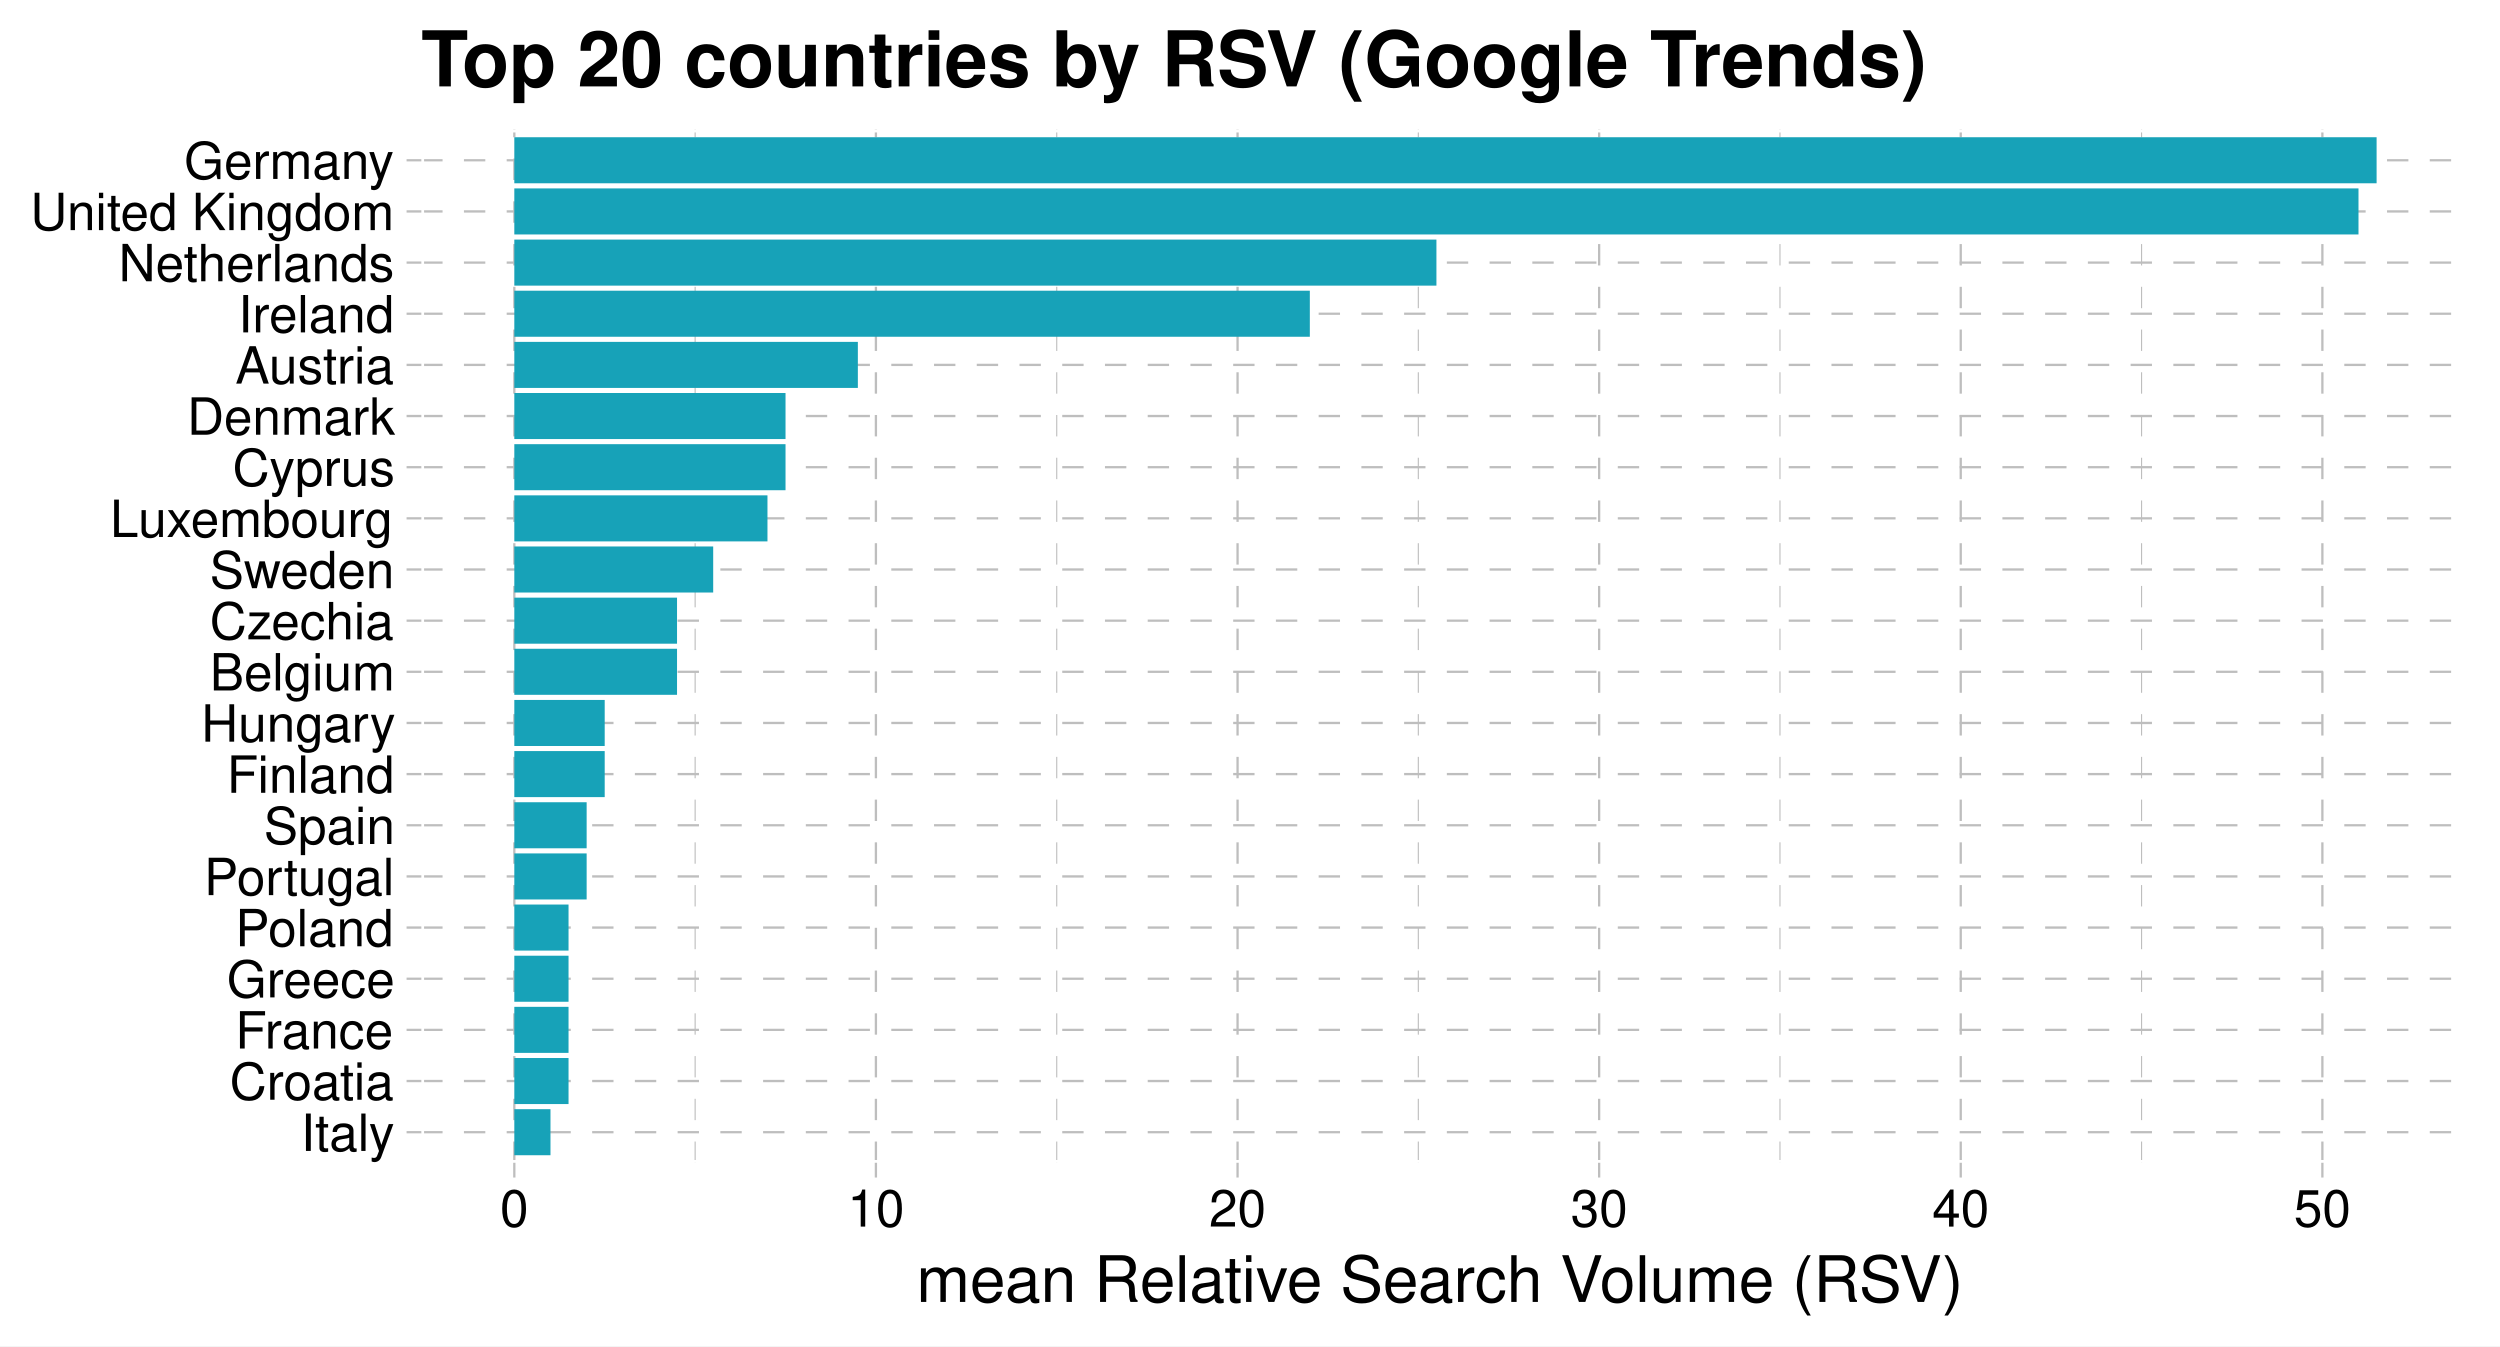
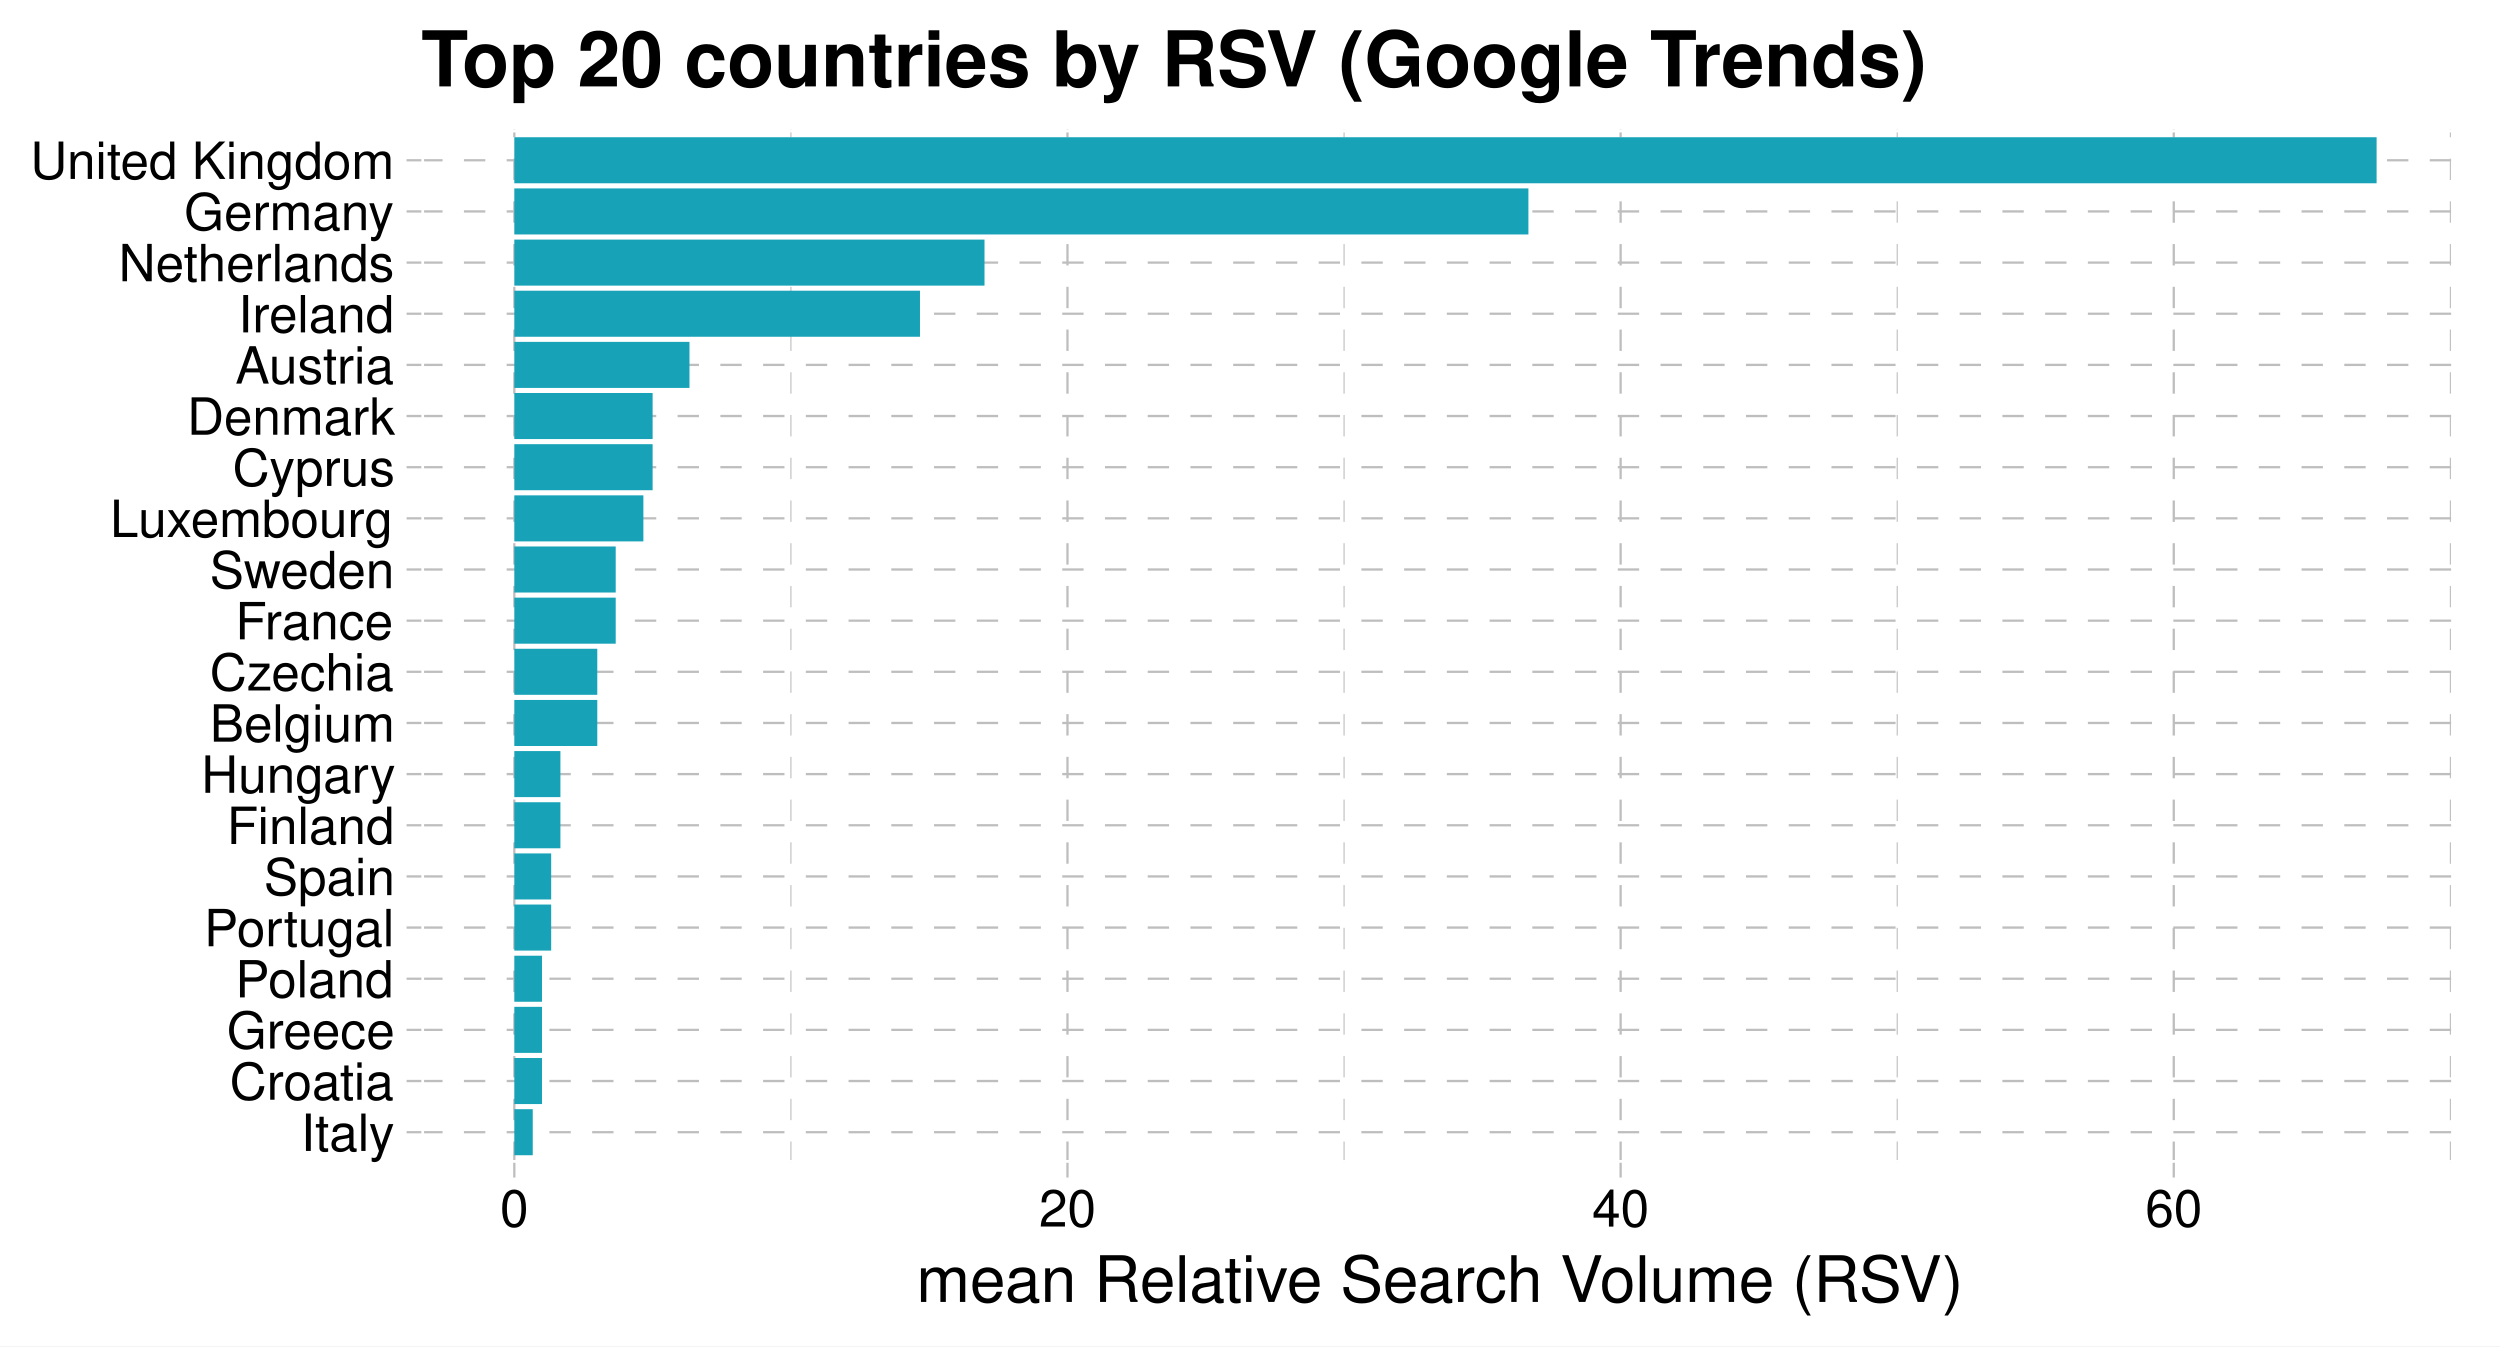
<svg xmlns="http://www.w3.org/2000/svg" viewBox="0 0 468.00 252.00">
  <defs>
    <style type="text/css">
    line, polyline, polygon, path, rect, circle {
      fill: none;
      stroke: #000000;
      stroke-linecap: round;
      stroke-linejoin: round;
      stroke-miterlimit: 10.00;
    }
  </style>
  </defs>
  <rect width="100%" height="100%" style="stroke: none; fill: #FFFFFF;" />
  <rect x="0.00" y="0.00" width="468.00" height="252.00" style="stroke-width: 1.07; stroke: none; fill: #FFFFFF;" />
  <defs>
    <clipPath id="cpNzguODV8NDYyLjMzfDIxNy42OXwyNC4yNg==">
      <rect x="78.85" y="24.26" width="383.48" height="193.43" />
    </clipPath>
  </defs>
  <rect x="78.85" y="24.26" width="383.48" height="193.43" style="stroke-width: 1.07; stroke: #FFFFFF;" clip-path="url(#cpNzguODV8NDYyLjMzfDIxNy42OXwyNC4yNg==)" />
-   <polyline points="130.13,217.69 130.13,24.26 " style="stroke-width: 0.21; stroke: #BEBEBE; stroke-dasharray: 4.00,4.00; stroke-linecap: butt;" clip-path="url(#cpNzguODV8NDYyLjMzfDIxNy42OXwyNC4yNg==)" />
-   <polyline points="197.82,217.69 197.82,24.26 " style="stroke-width: 0.21; stroke: #BEBEBE; stroke-dasharray: 4.00,4.00; stroke-linecap: butt;" clip-path="url(#cpNzguODV8NDYyLjMzfDIxNy42OXwyNC4yNg==)" />
-   <polyline points="265.51,217.69 265.51,24.26 " style="stroke-width: 0.21; stroke: #BEBEBE; stroke-dasharray: 4.00,4.00; stroke-linecap: butt;" clip-path="url(#cpNzguODV8NDYyLjMzfDIxNy42OXwyNC4yNg==)" />
-   <polyline points="333.21,217.69 333.21,24.26 " style="stroke-width: 0.21; stroke: #BEBEBE; stroke-dasharray: 4.00,4.00; stroke-linecap: butt;" clip-path="url(#cpNzguODV8NDYyLjMzfDIxNy42OXwyNC4yNg==)" />
-   <polyline points="400.90,217.69 400.90,24.26 " style="stroke-width: 0.21; stroke: #BEBEBE; stroke-dasharray: 4.00,4.00; stroke-linecap: butt;" clip-path="url(#cpNzguODV8NDYyLjMzfDIxNy42OXwyNC4yNg==)" />
+   <polyline points="148.06,217.69 148.06,24.26 " style="stroke-width: 0.21; stroke: #BEBEBE; stroke-dasharray: 4.00,4.00; stroke-linecap: butt;" clip-path="url(#cpNzguODV8NDYyLjMzfDIxNy42OXwyNC4yNg==)" />
+   <polyline points="251.61,217.69 251.61,24.26 " style="stroke-width: 0.21; stroke: #BEBEBE; stroke-dasharray: 4.00,4.00; stroke-linecap: butt;" clip-path="url(#cpNzguODV8NDYyLjMzfDIxNy42OXwyNC4yNg==)" />
+   <polyline points="355.16,217.69 355.16,24.26 " style="stroke-width: 0.21; stroke: #BEBEBE; stroke-dasharray: 4.00,4.00; stroke-linecap: butt;" clip-path="url(#cpNzguODV8NDYyLjMzfDIxNy42OXwyNC4yNg==)" />
+   <polyline points="458.71,217.69 458.71,24.26 " style="stroke-width: 0.21; stroke: #BEBEBE; stroke-dasharray: 4.00,4.00; stroke-linecap: butt;" clip-path="url(#cpNzguODV8NDYyLjMzfDIxNy42OXwyNC4yNg==)" />
  <polyline points="78.85,211.95 462.33,211.95 " style="stroke-width: 0.43; stroke: #BEBEBE; stroke-dasharray: 4.00,4.00; stroke-linecap: butt;" clip-path="url(#cpNzguODV8NDYyLjMzfDIxNy42OXwyNC4yNg==)" />
  <polyline points="78.85,202.37 462.33,202.37 " style="stroke-width: 0.43; stroke: #BEBEBE; stroke-dasharray: 4.00,4.00; stroke-linecap: butt;" clip-path="url(#cpNzguODV8NDYyLjMzfDIxNy42OXwyNC4yNg==)" />
  <polyline points="78.85,192.79 462.33,192.79 " style="stroke-width: 0.43; stroke: #BEBEBE; stroke-dasharray: 4.00,4.00; stroke-linecap: butt;" clip-path="url(#cpNzguODV8NDYyLjMzfDIxNy42OXwyNC4yNg==)" />
  <polyline points="78.85,183.22 462.33,183.22 " style="stroke-width: 0.43; stroke: #BEBEBE; stroke-dasharray: 4.00,4.00; stroke-linecap: butt;" clip-path="url(#cpNzguODV8NDYyLjMzfDIxNy42OXwyNC4yNg==)" />
  <polyline points="78.85,173.64 462.33,173.64 " style="stroke-width: 0.43; stroke: #BEBEBE; stroke-dasharray: 4.00,4.00; stroke-linecap: butt;" clip-path="url(#cpNzguODV8NDYyLjMzfDIxNy42OXwyNC4yNg==)" />
  <polyline points="78.85,164.07 462.33,164.07 " style="stroke-width: 0.43; stroke: #BEBEBE; stroke-dasharray: 4.00,4.00; stroke-linecap: butt;" clip-path="url(#cpNzguODV8NDYyLjMzfDIxNy42OXwyNC4yNg==)" />
  <polyline points="78.85,154.49 462.33,154.49 " style="stroke-width: 0.43; stroke: #BEBEBE; stroke-dasharray: 4.00,4.00; stroke-linecap: butt;" clip-path="url(#cpNzguODV8NDYyLjMzfDIxNy42OXwyNC4yNg==)" />
  <polyline points="78.85,144.91 462.33,144.91 " style="stroke-width: 0.43; stroke: #BEBEBE; stroke-dasharray: 4.00,4.00; stroke-linecap: butt;" clip-path="url(#cpNzguODV8NDYyLjMzfDIxNy42OXwyNC4yNg==)" />
  <polyline points="78.85,135.34 462.33,135.34 " style="stroke-width: 0.43; stroke: #BEBEBE; stroke-dasharray: 4.00,4.00; stroke-linecap: butt;" clip-path="url(#cpNzguODV8NDYyLjMzfDIxNy42OXwyNC4yNg==)" />
  <polyline points="78.85,125.76 462.33,125.76 " style="stroke-width: 0.43; stroke: #BEBEBE; stroke-dasharray: 4.00,4.00; stroke-linecap: butt;" clip-path="url(#cpNzguODV8NDYyLjMzfDIxNy42OXwyNC4yNg==)" />
  <polyline points="78.85,116.19 462.33,116.19 " style="stroke-width: 0.43; stroke: #BEBEBE; stroke-dasharray: 4.00,4.00; stroke-linecap: butt;" clip-path="url(#cpNzguODV8NDYyLjMzfDIxNy42OXwyNC4yNg==)" />
  <polyline points="78.85,106.61 462.33,106.61 " style="stroke-width: 0.43; stroke: #BEBEBE; stroke-dasharray: 4.00,4.00; stroke-linecap: butt;" clip-path="url(#cpNzguODV8NDYyLjMzfDIxNy42OXwyNC4yNg==)" />
  <polyline points="78.85,97.03 462.33,97.03 " style="stroke-width: 0.43; stroke: #BEBEBE; stroke-dasharray: 4.00,4.00; stroke-linecap: butt;" clip-path="url(#cpNzguODV8NDYyLjMzfDIxNy42OXwyNC4yNg==)" />
  <polyline points="78.85,87.46 462.33,87.46 " style="stroke-width: 0.43; stroke: #BEBEBE; stroke-dasharray: 4.00,4.00; stroke-linecap: butt;" clip-path="url(#cpNzguODV8NDYyLjMzfDIxNy42OXwyNC4yNg==)" />
  <polyline points="78.85,77.88 462.33,77.88 " style="stroke-width: 0.43; stroke: #BEBEBE; stroke-dasharray: 4.00,4.00; stroke-linecap: butt;" clip-path="url(#cpNzguODV8NDYyLjMzfDIxNy42OXwyNC4yNg==)" />
  <polyline points="78.85,68.31 462.33,68.31 " style="stroke-width: 0.43; stroke: #BEBEBE; stroke-dasharray: 4.00,4.00; stroke-linecap: butt;" clip-path="url(#cpNzguODV8NDYyLjMzfDIxNy42OXwyNC4yNg==)" />
  <polyline points="78.85,58.73 462.33,58.73 " style="stroke-width: 0.43; stroke: #BEBEBE; stroke-dasharray: 4.00,4.00; stroke-linecap: butt;" clip-path="url(#cpNzguODV8NDYyLjMzfDIxNy42OXwyNC4yNg==)" />
  <polyline points="78.85,49.16 462.33,49.16 " style="stroke-width: 0.43; stroke: #BEBEBE; stroke-dasharray: 4.00,4.00; stroke-linecap: butt;" clip-path="url(#cpNzguODV8NDYyLjMzfDIxNy42OXwyNC4yNg==)" />
  <polyline points="78.85,39.58 462.33,39.58 " style="stroke-width: 0.43; stroke: #BEBEBE; stroke-dasharray: 4.00,4.00; stroke-linecap: butt;" clip-path="url(#cpNzguODV8NDYyLjMzfDIxNy42OXwyNC4yNg==)" />
  <polyline points="78.85,30.00 462.33,30.00 " style="stroke-width: 0.43; stroke: #BEBEBE; stroke-dasharray: 4.00,4.00; stroke-linecap: butt;" clip-path="url(#cpNzguODV8NDYyLjMzfDIxNy42OXwyNC4yNg==)" />
  <polyline points="96.28,217.69 96.28,24.26 " style="stroke-width: 0.43; stroke: #BEBEBE; stroke-dasharray: 4.00,4.00; stroke-linecap: butt;" clip-path="url(#cpNzguODV8NDYyLjMzfDIxNy42OXwyNC4yNg==)" />
-   <polyline points="163.97,217.69 163.97,24.26 " style="stroke-width: 0.43; stroke: #BEBEBE; stroke-dasharray: 4.00,4.00; stroke-linecap: butt;" clip-path="url(#cpNzguODV8NDYyLjMzfDIxNy42OXwyNC4yNg==)" />
-   <polyline points="231.67,217.69 231.67,24.26 " style="stroke-width: 0.43; stroke: #BEBEBE; stroke-dasharray: 4.00,4.00; stroke-linecap: butt;" clip-path="url(#cpNzguODV8NDYyLjMzfDIxNy42OXwyNC4yNg==)" />
-   <polyline points="299.36,217.69 299.36,24.26 " style="stroke-width: 0.43; stroke: #BEBEBE; stroke-dasharray: 4.00,4.00; stroke-linecap: butt;" clip-path="url(#cpNzguODV8NDYyLjMzfDIxNy42OXwyNC4yNg==)" />
-   <polyline points="367.05,217.69 367.05,24.26 " style="stroke-width: 0.43; stroke: #BEBEBE; stroke-dasharray: 4.00,4.00; stroke-linecap: butt;" clip-path="url(#cpNzguODV8NDYyLjMzfDIxNy42OXwyNC4yNg==)" />
-   <polyline points="434.75,217.69 434.75,24.26 " style="stroke-width: 0.43; stroke: #BEBEBE; stroke-dasharray: 4.00,4.00; stroke-linecap: butt;" clip-path="url(#cpNzguODV8NDYyLjMzfDIxNy42OXwyNC4yNg==)" />
-   <rect x="96.28" y="207.64" width="6.77" height="8.62" style="stroke-width: 1.07; stroke: none; stroke-linecap: butt; fill: #17A2B8;" clip-path="url(#cpNzguODV8NDYyLjMzfDIxNy42OXwyNC4yNg==)" />
-   <rect x="96.28" y="198.06" width="10.15" height="8.62" style="stroke-width: 1.07; stroke: none; stroke-linecap: butt; fill: #17A2B8;" clip-path="url(#cpNzguODV8NDYyLjMzfDIxNy42OXwyNC4yNg==)" />
-   <rect x="96.28" y="188.48" width="10.15" height="8.62" style="stroke-width: 1.07; stroke: none; stroke-linecap: butt; fill: #17A2B8;" clip-path="url(#cpNzguODV8NDYyLjMzfDIxNy42OXwyNC4yNg==)" />
-   <rect x="96.28" y="178.91" width="10.15" height="8.62" style="stroke-width: 1.07; stroke: none; stroke-linecap: butt; fill: #17A2B8;" clip-path="url(#cpNzguODV8NDYyLjMzfDIxNy42OXwyNC4yNg==)" />
-   <rect x="96.28" y="169.33" width="10.15" height="8.62" style="stroke-width: 1.07; stroke: none; stroke-linecap: butt; fill: #17A2B8;" clip-path="url(#cpNzguODV8NDYyLjMzfDIxNy42OXwyNC4yNg==)" />
-   <rect x="96.28" y="159.76" width="13.54" height="8.62" style="stroke-width: 1.07; stroke: none; stroke-linecap: butt; fill: #17A2B8;" clip-path="url(#cpNzguODV8NDYyLjMzfDIxNy42OXwyNC4yNg==)" />
-   <rect x="96.28" y="150.18" width="13.54" height="8.62" style="stroke-width: 1.07; stroke: none; stroke-linecap: butt; fill: #17A2B8;" clip-path="url(#cpNzguODV8NDYyLjMzfDIxNy42OXwyNC4yNg==)" />
-   <rect x="96.28" y="140.60" width="16.92" height="8.62" style="stroke-width: 1.07; stroke: none; stroke-linecap: butt; fill: #17A2B8;" clip-path="url(#cpNzguODV8NDYyLjMzfDIxNy42OXwyNC4yNg==)" />
-   <rect x="96.28" y="131.03" width="16.92" height="8.62" style="stroke-width: 1.07; stroke: none; stroke-linecap: butt; fill: #17A2B8;" clip-path="url(#cpNzguODV8NDYyLjMzfDIxNy42OXwyNC4yNg==)" />
-   <rect x="96.28" y="121.45" width="30.46" height="8.62" style="stroke-width: 1.07; stroke: none; stroke-linecap: butt; fill: #17A2B8;" clip-path="url(#cpNzguODV8NDYyLjMzfDIxNy42OXwyNC4yNg==)" />
-   <rect x="96.28" y="111.88" width="30.46" height="8.62" style="stroke-width: 1.07; stroke: none; stroke-linecap: butt; fill: #17A2B8;" clip-path="url(#cpNzguODV8NDYyLjMzfDIxNy42OXwyNC4yNg==)" />
-   <rect x="96.28" y="102.30" width="37.23" height="8.62" style="stroke-width: 1.07; stroke: none; stroke-linecap: butt; fill: #17A2B8;" clip-path="url(#cpNzguODV8NDYyLjMzfDIxNy42OXwyNC4yNg==)" />
-   <rect x="96.28" y="92.73" width="47.39" height="8.62" style="stroke-width: 1.07; stroke: none; stroke-linecap: butt; fill: #17A2B8;" clip-path="url(#cpNzguODV8NDYyLjMzfDIxNy42OXwyNC4yNg==)" />
-   <rect x="96.28" y="83.15" width="50.77" height="8.62" style="stroke-width: 1.07; stroke: none; stroke-linecap: butt; fill: #17A2B8;" clip-path="url(#cpNzguODV8NDYyLjMzfDIxNy42OXwyNC4yNg==)" />
-   <rect x="96.28" y="73.57" width="50.77" height="8.62" style="stroke-width: 1.07; stroke: none; stroke-linecap: butt; fill: #17A2B8;" clip-path="url(#cpNzguODV8NDYyLjMzfDIxNy42OXwyNC4yNg==)" />
-   <rect x="96.28" y="64.00" width="64.31" height="8.62" style="stroke-width: 1.07; stroke: none; stroke-linecap: butt; fill: #17A2B8;" clip-path="url(#cpNzguODV8NDYyLjMzfDIxNy42OXwyNC4yNg==)" />
-   <rect x="96.28" y="54.42" width="148.92" height="8.62" style="stroke-width: 1.07; stroke: none; stroke-linecap: butt; fill: #17A2B8;" clip-path="url(#cpNzguODV8NDYyLjMzfDIxNy42OXwyNC4yNg==)" />
-   <rect x="96.28" y="44.85" width="172.62" height="8.62" style="stroke-width: 1.07; stroke: none; stroke-linecap: butt; fill: #17A2B8;" clip-path="url(#cpNzguODV8NDYyLjMzfDIxNy42OXwyNC4yNg==)" />
-   <rect x="96.28" y="35.27" width="345.23" height="8.62" style="stroke-width: 1.07; stroke: none; stroke-linecap: butt; fill: #17A2B8;" clip-path="url(#cpNzguODV8NDYyLjMzfDIxNy42OXwyNC4yNg==)" />
+   <polyline points="199.83,217.69 199.83,24.26 " style="stroke-width: 0.43; stroke: #BEBEBE; stroke-dasharray: 4.00,4.00; stroke-linecap: butt;" clip-path="url(#cpNzguODV8NDYyLjMzfDIxNy42OXwyNC4yNg==)" />
+   <polyline points="303.38,217.69 303.38,24.26 " style="stroke-width: 0.43; stroke: #BEBEBE; stroke-dasharray: 4.00,4.00; stroke-linecap: butt;" clip-path="url(#cpNzguODV8NDYyLjMzfDIxNy42OXwyNC4yNg==)" />
+   <polyline points="406.93,217.69 406.93,24.26 " style="stroke-width: 0.43; stroke: #BEBEBE; stroke-dasharray: 4.00,4.00; stroke-linecap: butt;" clip-path="url(#cpNzguODV8NDYyLjMzfDIxNy42OXwyNC4yNg==)" />
+   <rect x="96.28" y="207.64" width="3.45" height="8.62" style="stroke-width: 1.07; stroke: none; stroke-linecap: butt; fill: #17A2B8;" clip-path="url(#cpNzguODV8NDYyLjMzfDIxNy42OXwyNC4yNg==)" />
+   <rect x="96.28" y="198.06" width="5.18" height="8.62" style="stroke-width: 1.07; stroke: none; stroke-linecap: butt; fill: #17A2B8;" clip-path="url(#cpNzguODV8NDYyLjMzfDIxNy42OXwyNC4yNg==)" />
+   <rect x="96.28" y="188.48" width="5.18" height="8.62" style="stroke-width: 1.07; stroke: none; stroke-linecap: butt; fill: #17A2B8;" clip-path="url(#cpNzguODV8NDYyLjMzfDIxNy42OXwyNC4yNg==)" />
+   <rect x="96.28" y="178.91" width="5.18" height="8.62" style="stroke-width: 1.07; stroke: none; stroke-linecap: butt; fill: #17A2B8;" clip-path="url(#cpNzguODV8NDYyLjMzfDIxNy42OXwyNC4yNg==)" />
+   <rect x="96.28" y="169.33" width="6.90" height="8.62" style="stroke-width: 1.07; stroke: none; stroke-linecap: butt; fill: #17A2B8;" clip-path="url(#cpNzguODV8NDYyLjMzfDIxNy42OXwyNC4yNg==)" />
+   <rect x="96.28" y="159.76" width="6.90" height="8.62" style="stroke-width: 1.07; stroke: none; stroke-linecap: butt; fill: #17A2B8;" clip-path="url(#cpNzguODV8NDYyLjMzfDIxNy42OXwyNC4yNg==)" />
+   <rect x="96.28" y="150.18" width="8.63" height="8.62" style="stroke-width: 1.07; stroke: none; stroke-linecap: butt; fill: #17A2B8;" clip-path="url(#cpNzguODV8NDYyLjMzfDIxNy42OXwyNC4yNg==)" />
+   <rect x="96.28" y="140.60" width="8.63" height="8.62" style="stroke-width: 1.07; stroke: none; stroke-linecap: butt; fill: #17A2B8;" clip-path="url(#cpNzguODV8NDYyLjMzfDIxNy42OXwyNC4yNg==)" />
+   <rect x="96.28" y="131.03" width="15.53" height="8.62" style="stroke-width: 1.07; stroke: none; stroke-linecap: butt; fill: #17A2B8;" clip-path="url(#cpNzguODV8NDYyLjMzfDIxNy42OXwyNC4yNg==)" />
+   <rect x="96.28" y="121.45" width="15.53" height="8.62" style="stroke-width: 1.07; stroke: none; stroke-linecap: butt; fill: #17A2B8;" clip-path="url(#cpNzguODV8NDYyLjMzfDIxNy42OXwyNC4yNg==)" />
+   <rect x="96.28" y="111.88" width="18.98" height="8.62" style="stroke-width: 1.07; stroke: none; stroke-linecap: butt; fill: #17A2B8;" clip-path="url(#cpNzguODV8NDYyLjMzfDIxNy42OXwyNC4yNg==)" />
+   <rect x="96.28" y="102.30" width="18.98" height="8.62" style="stroke-width: 1.07; stroke: none; stroke-linecap: butt; fill: #17A2B8;" clip-path="url(#cpNzguODV8NDYyLjMzfDIxNy42OXwyNC4yNg==)" />
+   <rect x="96.28" y="92.73" width="24.16" height="8.62" style="stroke-width: 1.07; stroke: none; stroke-linecap: butt; fill: #17A2B8;" clip-path="url(#cpNzguODV8NDYyLjMzfDIxNy42OXwyNC4yNg==)" />
+   <rect x="96.28" y="83.15" width="25.89" height="8.62" style="stroke-width: 1.07; stroke: none; stroke-linecap: butt; fill: #17A2B8;" clip-path="url(#cpNzguODV8NDYyLjMzfDIxNy42OXwyNC4yNg==)" />
+   <rect x="96.28" y="73.57" width="25.89" height="8.62" style="stroke-width: 1.07; stroke: none; stroke-linecap: butt; fill: #17A2B8;" clip-path="url(#cpNzguODV8NDYyLjMzfDIxNy42OXwyNC4yNg==)" />
+   <rect x="96.28" y="64.00" width="32.79" height="8.62" style="stroke-width: 1.07; stroke: none; stroke-linecap: butt; fill: #17A2B8;" clip-path="url(#cpNzguODV8NDYyLjMzfDIxNy42OXwyNC4yNg==)" />
+   <rect x="96.28" y="54.42" width="75.94" height="8.62" style="stroke-width: 1.07; stroke: none; stroke-linecap: butt; fill: #17A2B8;" clip-path="url(#cpNzguODV8NDYyLjMzfDIxNy42OXwyNC4yNg==)" />
+   <rect x="96.28" y="44.85" width="88.02" height="8.62" style="stroke-width: 1.07; stroke: none; stroke-linecap: butt; fill: #17A2B8;" clip-path="url(#cpNzguODV8NDYyLjMzfDIxNy42OXwyNC4yNg==)" />
+   <rect x="96.28" y="35.27" width="189.84" height="8.62" style="stroke-width: 1.07; stroke: none; stroke-linecap: butt; fill: #17A2B8;" clip-path="url(#cpNzguODV8NDYyLjMzfDIxNy42OXwyNC4yNg==)" />
  <rect x="96.28" y="25.69" width="348.62" height="8.62" style="stroke-width: 1.07; stroke: none; stroke-linecap: butt; fill: #17A2B8;" clip-path="url(#cpNzguODV8NDYyLjMzfDIxNy42OXwyNC4yNg==)" />
  <rect x="78.85" y="24.26" width="383.48" height="193.43" style="stroke-width: 1.07; stroke: #FFFFFF;" clip-path="url(#cpNzguODV8NDYyLjMzfDIxNy42OXwyNC4yNg==)" />
  <defs>
    <clipPath id="cpMC4wMHw0NjguMDB8MjUyLjAwfDAuMDA=">
      <rect x="0.00" y="0.00" width="468.00" height="252.00" />
    </clipPath>
  </defs>
  <g clip-path="url(#cpMC4wMHw0NjguMDB8MjUyLjAwfDAuMDA=)">
    <text x="56.32" y="215.45" style="font-size: 9.60px; font-family: Nimbus Sans L;" textLength="17.59px" lengthAdjust="spacingAndGlyphs">Italy</text>
  </g>
  <g clip-path="url(#cpMC4wMHw0NjguMDB8MjUyLjAwfDAuMDA=)">
    <text x="43.00" y="205.87" style="font-size: 9.60px; font-family: Nimbus Sans L;" textLength="30.92px" lengthAdjust="spacingAndGlyphs">Croatia</text>
  </g>
  <g clip-path="url(#cpMC4wMHw0NjguMDB8MjUyLjAwfDAuMDA=)">
-     <text x="44.06" y="196.29" style="font-size: 9.60px; font-family: Nimbus Sans L;" textLength="29.86px" lengthAdjust="spacingAndGlyphs">France</text>
+     <text x="42.46" y="196.29" style="font-size: 9.60px; font-family: Nimbus Sans L;" textLength="31.46px" lengthAdjust="spacingAndGlyphs">Greece</text>
  </g>
  <g clip-path="url(#cpMC4wMHw0NjguMDB8MjUyLjAwfDAuMDA=)">
-     <text x="42.46" y="186.72" style="font-size: 9.60px; font-family: Nimbus Sans L;" textLength="31.46px" lengthAdjust="spacingAndGlyphs">Greece</text>
+     <text x="44.05" y="186.72" style="font-size: 9.60px; font-family: Nimbus Sans L;" textLength="29.87px" lengthAdjust="spacingAndGlyphs">Poland</text>
  </g>
  <g clip-path="url(#cpMC4wMHw0NjguMDB8MjUyLjAwfDAuMDA=)">
-     <text x="44.05" y="177.14" style="font-size: 9.60px; font-family: Nimbus Sans L;" textLength="29.87px" lengthAdjust="spacingAndGlyphs">Poland</text>
+     <text x="38.19" y="177.14" style="font-size: 9.60px; font-family: Nimbus Sans L;" textLength="35.73px" lengthAdjust="spacingAndGlyphs">Portugal</text>
  </g>
  <g clip-path="url(#cpMC4wMHw0NjguMDB8MjUyLjAwfDAuMDA=)">
-     <text x="38.19" y="167.57" style="font-size: 9.60px; font-family: Nimbus Sans L;" textLength="35.73px" lengthAdjust="spacingAndGlyphs">Portugal</text>
+     <text x="49.39" y="167.57" style="font-size: 9.60px; font-family: Nimbus Sans L;" textLength="24.53px" lengthAdjust="spacingAndGlyphs">Spain</text>
  </g>
  <g clip-path="url(#cpMC4wMHw0NjguMDB8MjUyLjAwfDAuMDA=)">
-     <text x="49.39" y="157.99" style="font-size: 9.60px; font-family: Nimbus Sans L;" textLength="24.53px" lengthAdjust="spacingAndGlyphs">Spain</text>
+     <text x="42.46" y="157.99" style="font-size: 9.60px; font-family: Nimbus Sans L;" textLength="31.46px" lengthAdjust="spacingAndGlyphs">Finland</text>
  </g>
  <g clip-path="url(#cpMC4wMHw0NjguMDB8MjUyLjAwfDAuMDA=)">
-     <text x="42.46" y="148.41" style="font-size: 9.60px; font-family: Nimbus Sans L;" textLength="31.46px" lengthAdjust="spacingAndGlyphs">Finland</text>
+     <text x="37.66" y="148.41" style="font-size: 9.60px; font-family: Nimbus Sans L;" textLength="36.25px" lengthAdjust="spacingAndGlyphs">Hungary</text>
  </g>
  <g clip-path="url(#cpMC4wMHw0NjguMDB8MjUyLjAwfDAuMDA=)">
-     <text x="37.66" y="138.84" style="font-size: 9.60px; font-family: Nimbus Sans L;" textLength="36.25px" lengthAdjust="spacingAndGlyphs">Hungary</text>
+     <text x="39.27" y="138.84" style="font-size: 9.60px; font-family: Nimbus Sans L;" textLength="34.65px" lengthAdjust="spacingAndGlyphs">Belgium</text>
  </g>
  <g clip-path="url(#cpMC4wMHw0NjguMDB8MjUyLjAwfDAuMDA=)">
-     <text x="39.27" y="129.26" style="font-size: 9.60px; font-family: Nimbus Sans L;" textLength="34.65px" lengthAdjust="spacingAndGlyphs">Belgium</text>
+     <text x="39.27" y="129.26" style="font-size: 9.60px; font-family: Nimbus Sans L;" textLength="34.65px" lengthAdjust="spacingAndGlyphs">Czechia</text>
  </g>
  <g clip-path="url(#cpMC4wMHw0NjguMDB8MjUyLjAwfDAuMDA=)">
-     <text x="39.27" y="119.69" style="font-size: 9.60px; font-family: Nimbus Sans L;" textLength="34.65px" lengthAdjust="spacingAndGlyphs">Czechia</text>
+     <text x="44.06" y="119.69" style="font-size: 9.60px; font-family: Nimbus Sans L;" textLength="29.86px" lengthAdjust="spacingAndGlyphs">France</text>
  </g>
  <g clip-path="url(#cpMC4wMHw0NjguMDB8MjUyLjAwfDAuMDA=)">
    <text x="39.26" y="110.11" style="font-size: 9.60px; font-family: Nimbus Sans L;" textLength="34.66px" lengthAdjust="spacingAndGlyphs">Sweden</text>
  </g>
  <g clip-path="url(#cpMC4wMHw0NjguMDB8MjUyLjAwfDAuMDA=)">
    <text x="20.60" y="100.53" style="font-size: 9.60px; font-family: Nimbus Sans L;" textLength="53.32px" lengthAdjust="spacingAndGlyphs">Luxembourg</text>
  </g>
  <g clip-path="url(#cpMC4wMHw0NjguMDB8MjUyLjAwfDAuMDA=)">
    <text x="43.54" y="90.96" style="font-size: 9.60px; font-family: Nimbus Sans L;" textLength="30.38px" lengthAdjust="spacingAndGlyphs">Cyprus</text>
  </g>
  <g clip-path="url(#cpMC4wMHw0NjguMDB8MjUyLjAwfDAuMDA=)">
    <text x="35.01" y="81.38" style="font-size: 9.60px; font-family: Nimbus Sans L;" textLength="38.91px" lengthAdjust="spacingAndGlyphs">Denmark</text>
  </g>
  <g clip-path="url(#cpMC4wMHw0NjguMDB8MjUyLjAwfDAuMDA=)">
    <text x="44.06" y="71.81" style="font-size: 9.60px; font-family: Nimbus Sans L;" textLength="29.86px" lengthAdjust="spacingAndGlyphs">Austria</text>
  </g>
  <g clip-path="url(#cpMC4wMHw0NjguMDB8MjUyLjAwfDAuMDA=)">
    <text x="44.59" y="62.23" style="font-size: 9.60px; font-family: Nimbus Sans L;" textLength="29.33px" lengthAdjust="spacingAndGlyphs">Ireland</text>
  </g>
  <g clip-path="url(#cpMC4wMHw0NjguMDB8MjUyLjAwfDAuMDA=)">
    <text x="22.20" y="52.66" style="font-size: 9.60px; font-family: Nimbus Sans L;" textLength="51.72px" lengthAdjust="spacingAndGlyphs">Netherlands</text>
  </g>
  <g clip-path="url(#cpMC4wMHw0NjguMDB8MjUyLjAwfDAuMDA=)">
-     <text x="5.67" y="43.08" style="font-size: 9.60px; font-family: Nimbus Sans L;" textLength="68.25px" lengthAdjust="spacingAndGlyphs">United Kingdom</text>
+     <text x="34.47" y="43.08" style="font-size: 9.60px; font-family: Nimbus Sans L;" textLength="39.45px" lengthAdjust="spacingAndGlyphs">Germany</text>
  </g>
  <g clip-path="url(#cpMC4wMHw0NjguMDB8MjUyLjAwfDAuMDA=)">
-     <text x="34.47" y="33.50" style="font-size: 9.60px; font-family: Nimbus Sans L;" textLength="39.45px" lengthAdjust="spacingAndGlyphs">Germany</text>
+     <text x="5.67" y="33.50" style="font-size: 9.60px; font-family: Nimbus Sans L;" textLength="68.25px" lengthAdjust="spacingAndGlyphs">United Kingdom</text>
  </g>
  <polyline points="76.11,211.95 78.85,211.95 " style="stroke-width: 0.43; stroke: #BEBEBE; stroke-linecap: butt;" clip-path="url(#cpMC4wMHw0NjguMDB8MjUyLjAwfDAuMDA=)" />
  <polyline points="76.11,202.37 78.85,202.37 " style="stroke-width: 0.43; stroke: #BEBEBE; stroke-linecap: butt;" clip-path="url(#cpMC4wMHw0NjguMDB8MjUyLjAwfDAuMDA=)" />
  <polyline points="76.11,192.79 78.85,192.79 " style="stroke-width: 0.43; stroke: #BEBEBE; stroke-linecap: butt;" clip-path="url(#cpMC4wMHw0NjguMDB8MjUyLjAwfDAuMDA=)" />
  <polyline points="76.11,183.22 78.85,183.22 " style="stroke-width: 0.43; stroke: #BEBEBE; stroke-linecap: butt;" clip-path="url(#cpMC4wMHw0NjguMDB8MjUyLjAwfDAuMDA=)" />
  <polyline points="76.11,173.64 78.85,173.64 " style="stroke-width: 0.43; stroke: #BEBEBE; stroke-linecap: butt;" clip-path="url(#cpMC4wMHw0NjguMDB8MjUyLjAwfDAuMDA=)" />
  <polyline points="76.11,164.07 78.85,164.07 " style="stroke-width: 0.43; stroke: #BEBEBE; stroke-linecap: butt;" clip-path="url(#cpMC4wMHw0NjguMDB8MjUyLjAwfDAuMDA=)" />
  <polyline points="76.11,154.49 78.85,154.49 " style="stroke-width: 0.43; stroke: #BEBEBE; stroke-linecap: butt;" clip-path="url(#cpMC4wMHw0NjguMDB8MjUyLjAwfDAuMDA=)" />
  <polyline points="76.11,144.91 78.85,144.91 " style="stroke-width: 0.43; stroke: #BEBEBE; stroke-linecap: butt;" clip-path="url(#cpMC4wMHw0NjguMDB8MjUyLjAwfDAuMDA=)" />
  <polyline points="76.11,135.34 78.85,135.34 " style="stroke-width: 0.43; stroke: #BEBEBE; stroke-linecap: butt;" clip-path="url(#cpMC4wMHw0NjguMDB8MjUyLjAwfDAuMDA=)" />
  <polyline points="76.11,125.76 78.85,125.76 " style="stroke-width: 0.43; stroke: #BEBEBE; stroke-linecap: butt;" clip-path="url(#cpMC4wMHw0NjguMDB8MjUyLjAwfDAuMDA=)" />
  <polyline points="76.11,116.19 78.85,116.19 " style="stroke-width: 0.43; stroke: #BEBEBE; stroke-linecap: butt;" clip-path="url(#cpMC4wMHw0NjguMDB8MjUyLjAwfDAuMDA=)" />
  <polyline points="76.11,106.61 78.85,106.61 " style="stroke-width: 0.43; stroke: #BEBEBE; stroke-linecap: butt;" clip-path="url(#cpMC4wMHw0NjguMDB8MjUyLjAwfDAuMDA=)" />
  <polyline points="76.11,97.03 78.85,97.03 " style="stroke-width: 0.43; stroke: #BEBEBE; stroke-linecap: butt;" clip-path="url(#cpMC4wMHw0NjguMDB8MjUyLjAwfDAuMDA=)" />
  <polyline points="76.11,87.46 78.85,87.46 " style="stroke-width: 0.43; stroke: #BEBEBE; stroke-linecap: butt;" clip-path="url(#cpMC4wMHw0NjguMDB8MjUyLjAwfDAuMDA=)" />
  <polyline points="76.11,77.88 78.85,77.88 " style="stroke-width: 0.43; stroke: #BEBEBE; stroke-linecap: butt;" clip-path="url(#cpMC4wMHw0NjguMDB8MjUyLjAwfDAuMDA=)" />
  <polyline points="76.11,68.31 78.85,68.31 " style="stroke-width: 0.43; stroke: #BEBEBE; stroke-linecap: butt;" clip-path="url(#cpMC4wMHw0NjguMDB8MjUyLjAwfDAuMDA=)" />
  <polyline points="76.11,58.73 78.85,58.73 " style="stroke-width: 0.43; stroke: #BEBEBE; stroke-linecap: butt;" clip-path="url(#cpMC4wMHw0NjguMDB8MjUyLjAwfDAuMDA=)" />
  <polyline points="76.11,49.16 78.85,49.16 " style="stroke-width: 0.43; stroke: #BEBEBE; stroke-linecap: butt;" clip-path="url(#cpMC4wMHw0NjguMDB8MjUyLjAwfDAuMDA=)" />
  <polyline points="76.11,39.58 78.85,39.58 " style="stroke-width: 0.43; stroke: #BEBEBE; stroke-linecap: butt;" clip-path="url(#cpMC4wMHw0NjguMDB8MjUyLjAwfDAuMDA=)" />
  <polyline points="76.11,30.00 78.85,30.00 " style="stroke-width: 0.43; stroke: #BEBEBE; stroke-linecap: butt;" clip-path="url(#cpMC4wMHw0NjguMDB8MjUyLjAwfDAuMDA=)" />
  <polyline points="96.28,220.43 96.28,217.69 " style="stroke-width: 0.43; stroke: #BEBEBE; stroke-linecap: butt;" clip-path="url(#cpMC4wMHw0NjguMDB8MjUyLjAwfDAuMDA=)" />
-   <polyline points="163.97,220.43 163.97,217.69 " style="stroke-width: 0.43; stroke: #BEBEBE; stroke-linecap: butt;" clip-path="url(#cpMC4wMHw0NjguMDB8MjUyLjAwfDAuMDA=)" />
-   <polyline points="231.67,220.43 231.67,217.69 " style="stroke-width: 0.43; stroke: #BEBEBE; stroke-linecap: butt;" clip-path="url(#cpMC4wMHw0NjguMDB8MjUyLjAwfDAuMDA=)" />
-   <polyline points="299.36,220.43 299.36,217.69 " style="stroke-width: 0.43; stroke: #BEBEBE; stroke-linecap: butt;" clip-path="url(#cpMC4wMHw0NjguMDB8MjUyLjAwfDAuMDA=)" />
-   <polyline points="367.05,220.43 367.05,217.69 " style="stroke-width: 0.43; stroke: #BEBEBE; stroke-linecap: butt;" clip-path="url(#cpMC4wMHw0NjguMDB8MjUyLjAwfDAuMDA=)" />
-   <polyline points="434.75,220.43 434.75,217.69 " style="stroke-width: 0.43; stroke: #BEBEBE; stroke-linecap: butt;" clip-path="url(#cpMC4wMHw0NjguMDB8MjUyLjAwfDAuMDA=)" />
+   <polyline points="199.83,220.43 199.83,217.69 " style="stroke-width: 0.43; stroke: #BEBEBE; stroke-linecap: butt;" clip-path="url(#cpMC4wMHw0NjguMDB8MjUyLjAwfDAuMDA=)" />
+   <polyline points="303.38,220.43 303.38,217.69 " style="stroke-width: 0.43; stroke: #BEBEBE; stroke-linecap: butt;" clip-path="url(#cpMC4wMHw0NjguMDB8MjUyLjAwfDAuMDA=)" />
+   <polyline points="406.93,220.43 406.93,217.69 " style="stroke-width: 0.43; stroke: #BEBEBE; stroke-linecap: butt;" clip-path="url(#cpMC4wMHw0NjguMDB8MjUyLjAwfDAuMDA=)" />
  <g clip-path="url(#cpMC4wMHw0NjguMDB8MjUyLjAwfDAuMDA=)">
    <text x="93.61" y="229.62" style="font-size: 9.60px; font-family: Nimbus Sans L;" textLength="5.33px" lengthAdjust="spacingAndGlyphs">0</text>
  </g>
  <g clip-path="url(#cpMC4wMHw0NjguMDB8MjUyLjAwfDAuMDA=)">
-     <text x="158.64" y="229.62" style="font-size: 9.60px; font-family: Nimbus Sans L;" textLength="10.67px" lengthAdjust="spacingAndGlyphs">10</text>
+     <text x="194.50" y="229.62" style="font-size: 9.60px; font-family: Nimbus Sans L;" textLength="10.67px" lengthAdjust="spacingAndGlyphs">20</text>
  </g>
  <g clip-path="url(#cpMC4wMHw0NjguMDB8MjUyLjAwfDAuMDA=)">
-     <text x="226.33" y="229.62" style="font-size: 9.60px; font-family: Nimbus Sans L;" textLength="10.67px" lengthAdjust="spacingAndGlyphs">20</text>
+     <text x="298.05" y="229.62" style="font-size: 9.60px; font-family: Nimbus Sans L;" textLength="10.67px" lengthAdjust="spacingAndGlyphs">40</text>
  </g>
  <g clip-path="url(#cpMC4wMHw0NjguMDB8MjUyLjAwfDAuMDA=)">
-     <text x="294.03" y="229.62" style="font-size: 9.60px; font-family: Nimbus Sans L;" textLength="10.67px" lengthAdjust="spacingAndGlyphs">30</text>
-   </g>
-   <g clip-path="url(#cpMC4wMHw0NjguMDB8MjUyLjAwfDAuMDA=)">
-     <text x="361.72" y="229.62" style="font-size: 9.60px; font-family: Nimbus Sans L;" textLength="10.67px" lengthAdjust="spacingAndGlyphs">40</text>
-   </g>
-   <g clip-path="url(#cpMC4wMHw0NjguMDB8MjUyLjAwfDAuMDA=)">
-     <text x="429.41" y="229.62" style="font-size: 9.60px; font-family: Nimbus Sans L;" textLength="10.67px" lengthAdjust="spacingAndGlyphs">50</text>
+     <text x="401.60" y="229.62" style="font-size: 9.60px; font-family: Nimbus Sans L;" textLength="10.67px" lengthAdjust="spacingAndGlyphs">60</text>
  </g>
  <g clip-path="url(#cpMC4wMHw0NjguMDB8MjUyLjAwfDAuMDA=)">
    <text x="171.56" y="243.72" style="font-size: 12.00px; font-family: Nimbus Sans L;" textLength="198.06px" lengthAdjust="spacingAndGlyphs">mean Relative Search Volume (RSV)</text>
  </g>
  <g clip-path="url(#cpMC4wMHw0NjguMDB8MjUyLjAwfDAuMDA=)">
    <text x="78.85" y="16.17" style="font-size: 14.40px; font-weight: bold; font-family: Nimbus Sans L;" textLength="284.98px" lengthAdjust="spacingAndGlyphs">Top 20 countries by RSV (Google Trends)</text>
  </g>
</svg>
